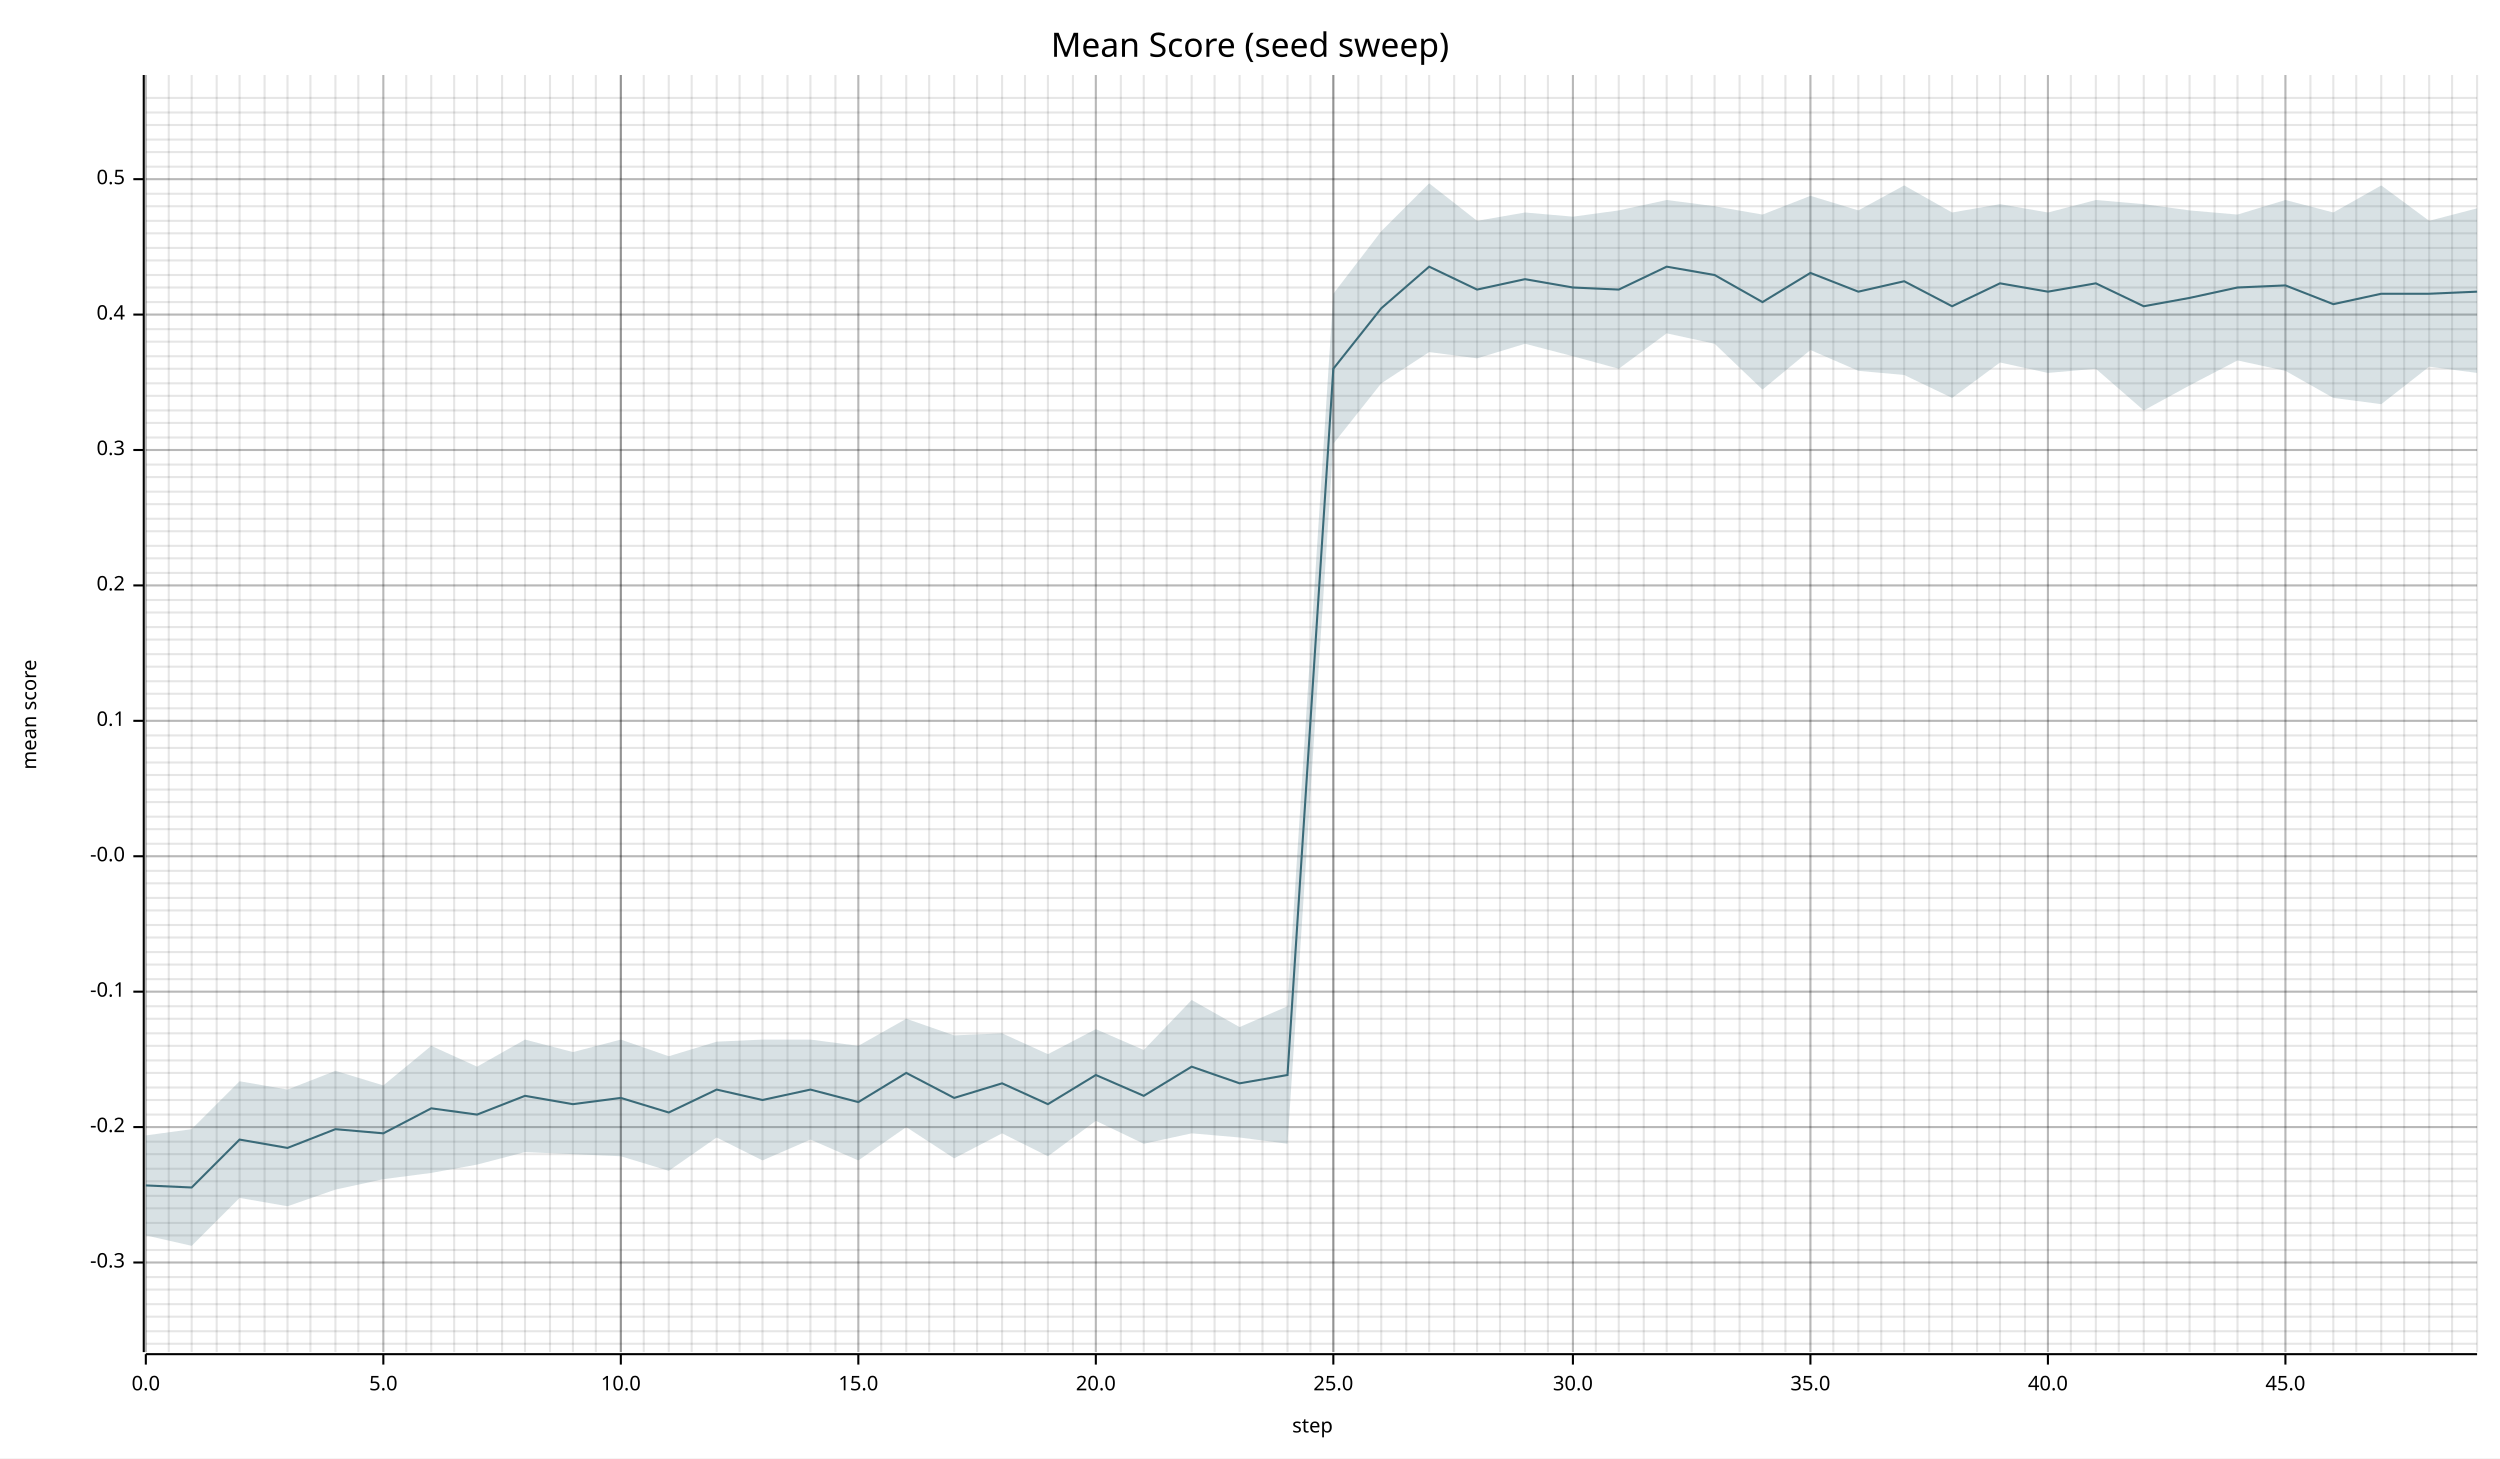
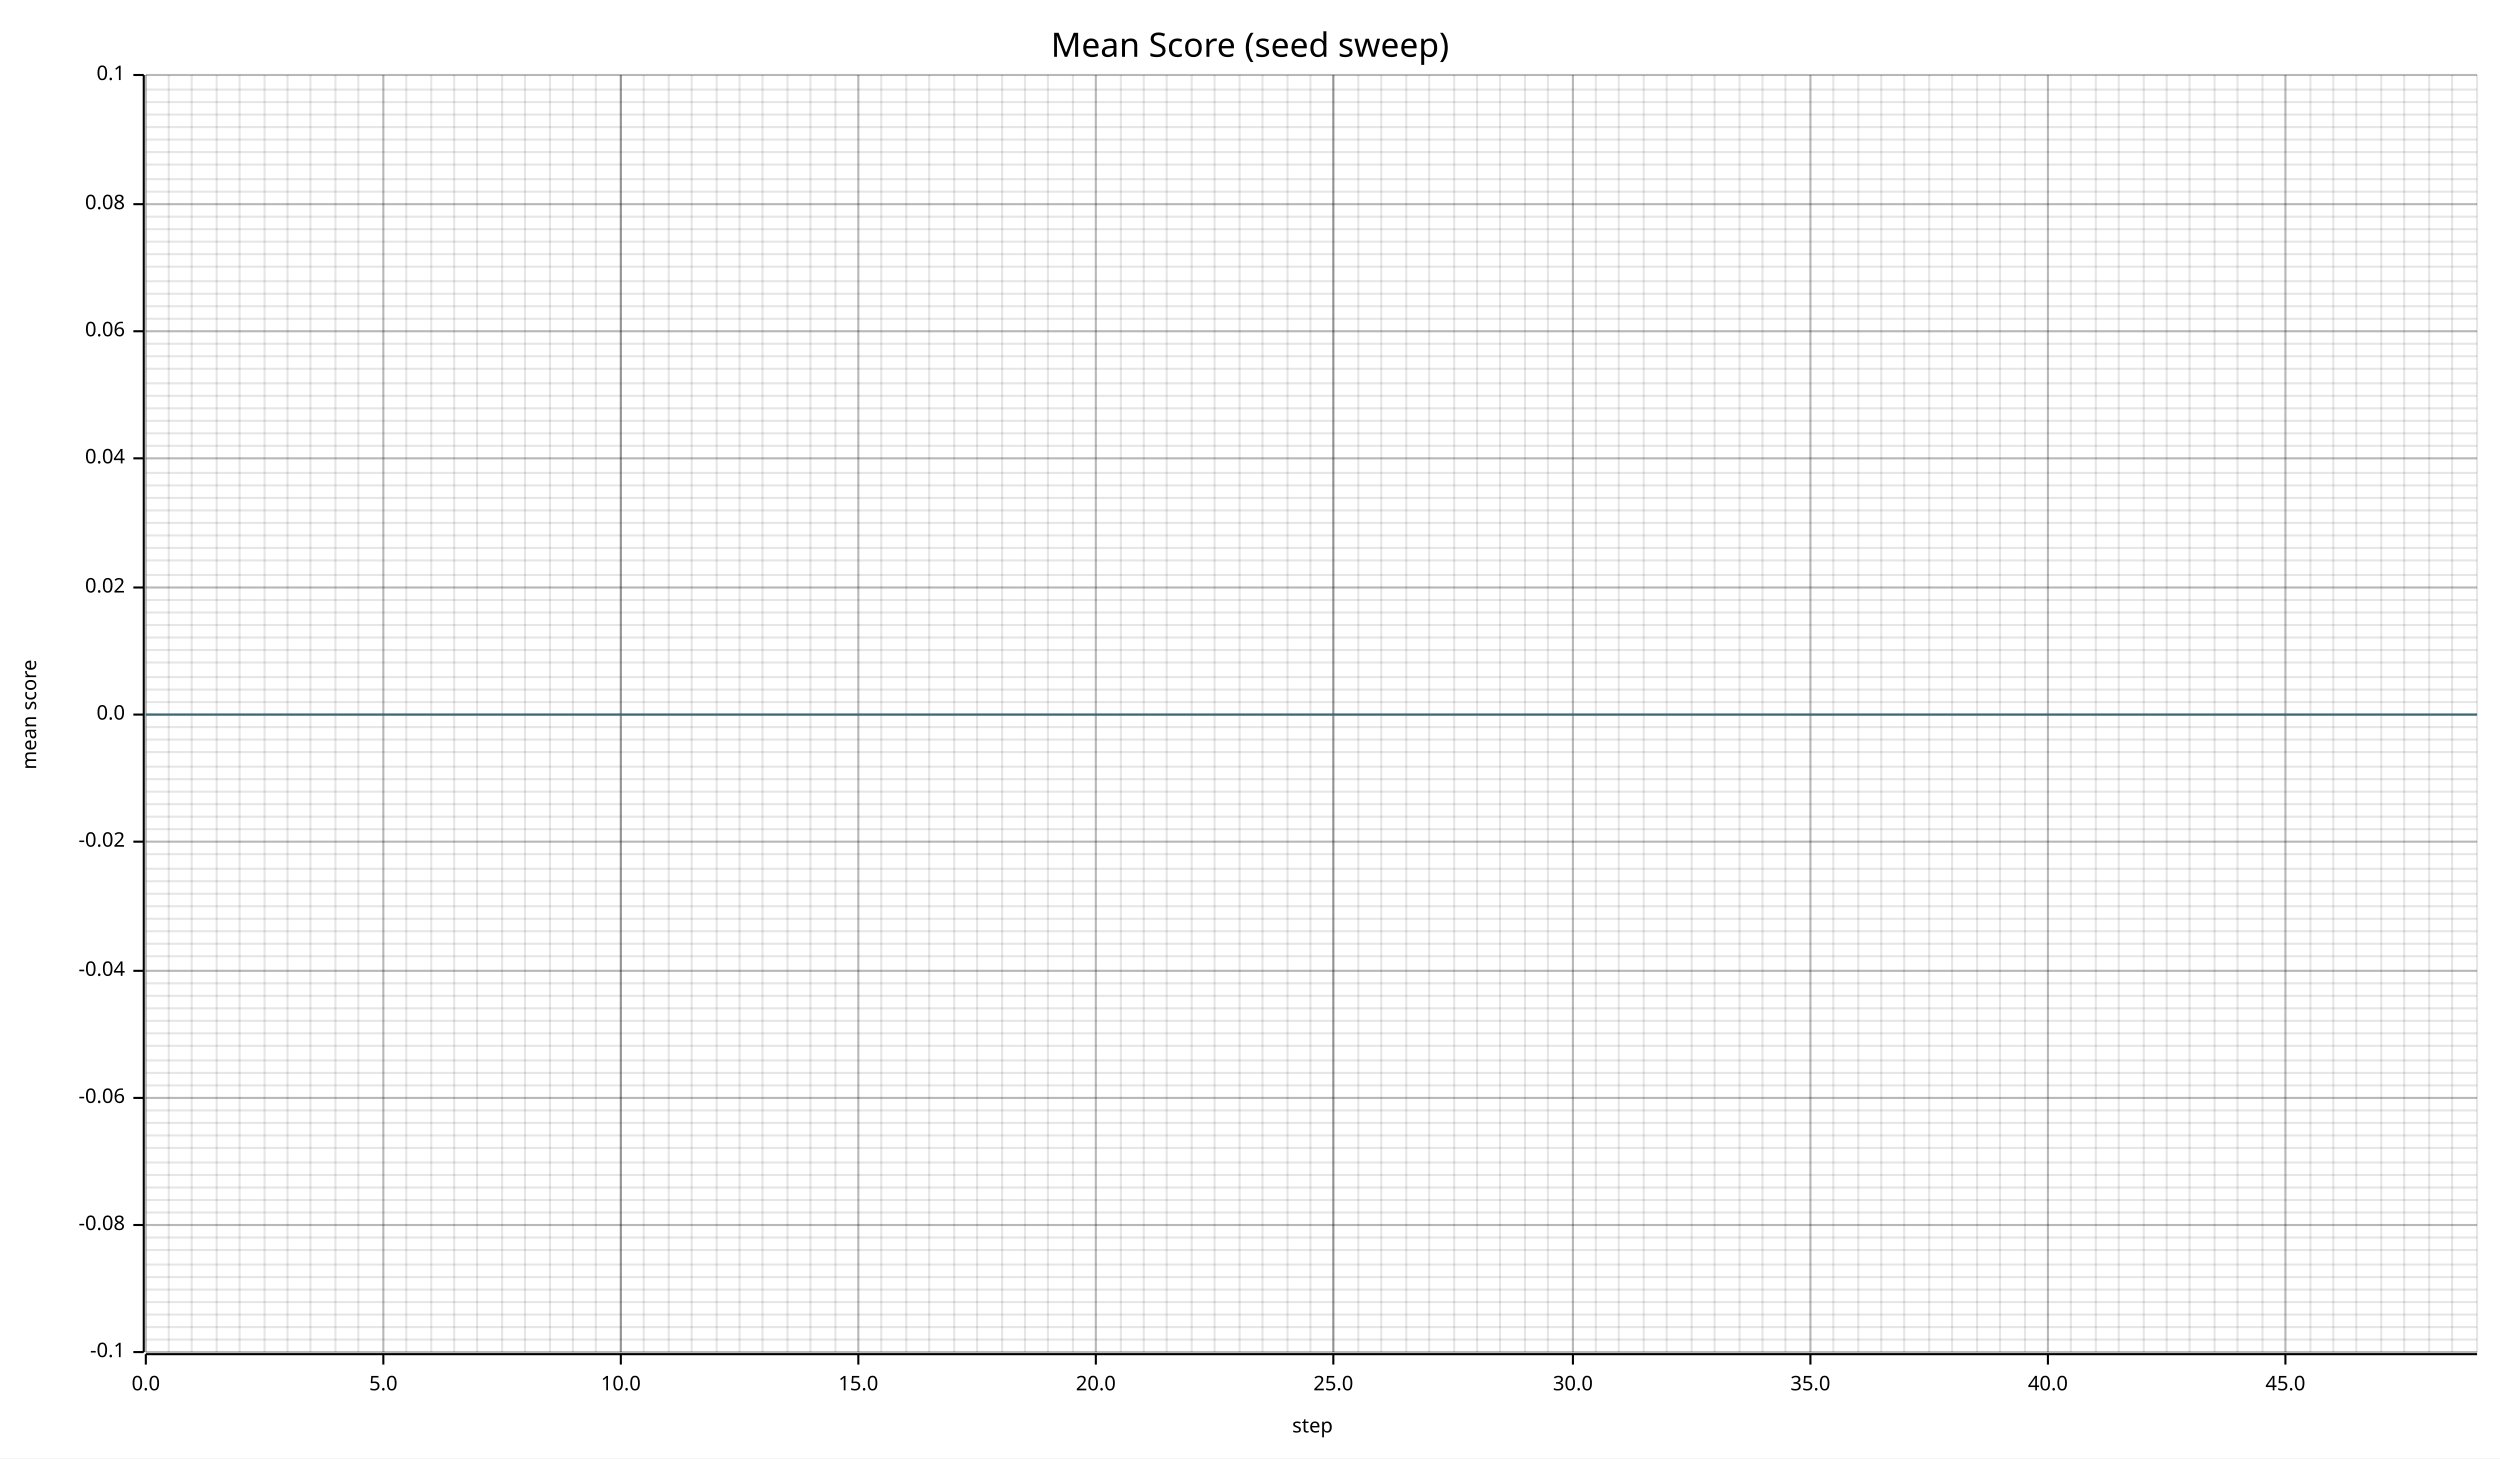
<svg xmlns="http://www.w3.org/2000/svg" width="1200" height="700" viewBox="0 0 1200 700">
  <rect x="0" y="0" width="1200" height="700" opacity="1" fill="#FFFFFF" stroke="none" />
  <text x="600" y="15" dy="0.76em" text-anchor="middle" font-family="sans-serif" font-size="16.129" opacity="1" fill="#000000">
Mean Score (seed sweep)
</text>
  <line opacity="0.1" stroke="#000000" stroke-width="1" x1="70" y1="649" x2="70" y2="36" />
  <line opacity="0.1" stroke="#000000" stroke-width="1" x1="81" y1="649" x2="81" y2="36" />
  <line opacity="0.1" stroke="#000000" stroke-width="1" x1="92" y1="649" x2="92" y2="36" />
  <line opacity="0.1" stroke="#000000" stroke-width="1" x1="104" y1="649" x2="104" y2="36" />
  <line opacity="0.1" stroke="#000000" stroke-width="1" x1="115" y1="649" x2="115" y2="36" />
  <line opacity="0.1" stroke="#000000" stroke-width="1" x1="127" y1="649" x2="127" y2="36" />
  <line opacity="0.1" stroke="#000000" stroke-width="1" x1="138" y1="649" x2="138" y2="36" />
  <line opacity="0.1" stroke="#000000" stroke-width="1" x1="149" y1="649" x2="149" y2="36" />
  <line opacity="0.1" stroke="#000000" stroke-width="1" x1="161" y1="649" x2="161" y2="36" />
  <line opacity="0.1" stroke="#000000" stroke-width="1" x1="172" y1="649" x2="172" y2="36" />
  <line opacity="0.1" stroke="#000000" stroke-width="1" x1="184" y1="649" x2="184" y2="36" />
  <line opacity="0.1" stroke="#000000" stroke-width="1" x1="195" y1="649" x2="195" y2="36" />
  <line opacity="0.1" stroke="#000000" stroke-width="1" x1="207" y1="649" x2="207" y2="36" />
  <line opacity="0.1" stroke="#000000" stroke-width="1" x1="218" y1="649" x2="218" y2="36" />
  <line opacity="0.1" stroke="#000000" stroke-width="1" x1="229" y1="649" x2="229" y2="36" />
  <line opacity="0.1" stroke="#000000" stroke-width="1" x1="241" y1="649" x2="241" y2="36" />
  <line opacity="0.1" stroke="#000000" stroke-width="1" x1="252" y1="649" x2="252" y2="36" />
  <line opacity="0.1" stroke="#000000" stroke-width="1" x1="264" y1="649" x2="264" y2="36" />
  <line opacity="0.1" stroke="#000000" stroke-width="1" x1="275" y1="649" x2="275" y2="36" />
  <line opacity="0.1" stroke="#000000" stroke-width="1" x1="286" y1="649" x2="286" y2="36" />
  <line opacity="0.1" stroke="#000000" stroke-width="1" x1="298" y1="649" x2="298" y2="36" />
  <line opacity="0.1" stroke="#000000" stroke-width="1" x1="309" y1="649" x2="309" y2="36" />
  <line opacity="0.1" stroke="#000000" stroke-width="1" x1="321" y1="649" x2="321" y2="36" />
  <line opacity="0.1" stroke="#000000" stroke-width="1" x1="332" y1="649" x2="332" y2="36" />
  <line opacity="0.1" stroke="#000000" stroke-width="1" x1="344" y1="649" x2="344" y2="36" />
  <line opacity="0.1" stroke="#000000" stroke-width="1" x1="355" y1="649" x2="355" y2="36" />
  <line opacity="0.1" stroke="#000000" stroke-width="1" x1="366" y1="649" x2="366" y2="36" />
  <line opacity="0.1" stroke="#000000" stroke-width="1" x1="378" y1="649" x2="378" y2="36" />
  <line opacity="0.1" stroke="#000000" stroke-width="1" x1="389" y1="649" x2="389" y2="36" />
  <line opacity="0.1" stroke="#000000" stroke-width="1" x1="401" y1="649" x2="401" y2="36" />
  <line opacity="0.1" stroke="#000000" stroke-width="1" x1="412" y1="649" x2="412" y2="36" />
  <line opacity="0.1" stroke="#000000" stroke-width="1" x1="423" y1="649" x2="423" y2="36" />
  <line opacity="0.1" stroke="#000000" stroke-width="1" x1="435" y1="649" x2="435" y2="36" />
  <line opacity="0.1" stroke="#000000" stroke-width="1" x1="446" y1="649" x2="446" y2="36" />
  <line opacity="0.1" stroke="#000000" stroke-width="1" x1="458" y1="649" x2="458" y2="36" />
  <line opacity="0.1" stroke="#000000" stroke-width="1" x1="469" y1="649" x2="469" y2="36" />
  <line opacity="0.1" stroke="#000000" stroke-width="1" x1="481" y1="649" x2="481" y2="36" />
  <line opacity="0.1" stroke="#000000" stroke-width="1" x1="492" y1="649" x2="492" y2="36" />
  <line opacity="0.1" stroke="#000000" stroke-width="1" x1="503" y1="649" x2="503" y2="36" />
  <line opacity="0.1" stroke="#000000" stroke-width="1" x1="515" y1="649" x2="515" y2="36" />
  <line opacity="0.1" stroke="#000000" stroke-width="1" x1="526" y1="649" x2="526" y2="36" />
  <line opacity="0.1" stroke="#000000" stroke-width="1" x1="538" y1="649" x2="538" y2="36" />
  <line opacity="0.1" stroke="#000000" stroke-width="1" x1="549" y1="649" x2="549" y2="36" />
  <line opacity="0.1" stroke="#000000" stroke-width="1" x1="560" y1="649" x2="560" y2="36" />
  <line opacity="0.1" stroke="#000000" stroke-width="1" x1="572" y1="649" x2="572" y2="36" />
  <line opacity="0.1" stroke="#000000" stroke-width="1" x1="583" y1="649" x2="583" y2="36" />
  <line opacity="0.1" stroke="#000000" stroke-width="1" x1="595" y1="649" x2="595" y2="36" />
  <line opacity="0.1" stroke="#000000" stroke-width="1" x1="606" y1="649" x2="606" y2="36" />
  <line opacity="0.1" stroke="#000000" stroke-width="1" x1="618" y1="649" x2="618" y2="36" />
  <line opacity="0.1" stroke="#000000" stroke-width="1" x1="629" y1="649" x2="629" y2="36" />
  <line opacity="0.1" stroke="#000000" stroke-width="1" x1="640" y1="649" x2="640" y2="36" />
  <line opacity="0.1" stroke="#000000" stroke-width="1" x1="652" y1="649" x2="652" y2="36" />
  <line opacity="0.1" stroke="#000000" stroke-width="1" x1="663" y1="649" x2="663" y2="36" />
  <line opacity="0.1" stroke="#000000" stroke-width="1" x1="675" y1="649" x2="675" y2="36" />
  <line opacity="0.1" stroke="#000000" stroke-width="1" x1="686" y1="649" x2="686" y2="36" />
  <line opacity="0.1" stroke="#000000" stroke-width="1" x1="698" y1="649" x2="698" y2="36" />
  <line opacity="0.1" stroke="#000000" stroke-width="1" x1="709" y1="649" x2="709" y2="36" />
  <line opacity="0.1" stroke="#000000" stroke-width="1" x1="720" y1="649" x2="720" y2="36" />
  <line opacity="0.1" stroke="#000000" stroke-width="1" x1="732" y1="649" x2="732" y2="36" />
  <line opacity="0.1" stroke="#000000" stroke-width="1" x1="743" y1="649" x2="743" y2="36" />
  <line opacity="0.1" stroke="#000000" stroke-width="1" x1="755" y1="649" x2="755" y2="36" />
  <line opacity="0.1" stroke="#000000" stroke-width="1" x1="766" y1="649" x2="766" y2="36" />
  <line opacity="0.1" stroke="#000000" stroke-width="1" x1="777" y1="649" x2="777" y2="36" />
  <line opacity="0.1" stroke="#000000" stroke-width="1" x1="789" y1="649" x2="789" y2="36" />
  <line opacity="0.1" stroke="#000000" stroke-width="1" x1="800" y1="649" x2="800" y2="36" />
  <line opacity="0.1" stroke="#000000" stroke-width="1" x1="812" y1="649" x2="812" y2="36" />
  <line opacity="0.1" stroke="#000000" stroke-width="1" x1="823" y1="649" x2="823" y2="36" />
  <line opacity="0.1" stroke="#000000" stroke-width="1" x1="835" y1="649" x2="835" y2="36" />
  <line opacity="0.1" stroke="#000000" stroke-width="1" x1="846" y1="649" x2="846" y2="36" />
  <line opacity="0.1" stroke="#000000" stroke-width="1" x1="857" y1="649" x2="857" y2="36" />
  <line opacity="0.1" stroke="#000000" stroke-width="1" x1="869" y1="649" x2="869" y2="36" />
  <line opacity="0.1" stroke="#000000" stroke-width="1" x1="880" y1="649" x2="880" y2="36" />
  <line opacity="0.1" stroke="#000000" stroke-width="1" x1="892" y1="649" x2="892" y2="36" />
  <line opacity="0.1" stroke="#000000" stroke-width="1" x1="903" y1="649" x2="903" y2="36" />
  <line opacity="0.1" stroke="#000000" stroke-width="1" x1="914" y1="649" x2="914" y2="36" />
  <line opacity="0.1" stroke="#000000" stroke-width="1" x1="926" y1="649" x2="926" y2="36" />
  <line opacity="0.1" stroke="#000000" stroke-width="1" x1="937" y1="649" x2="937" y2="36" />
  <line opacity="0.1" stroke="#000000" stroke-width="1" x1="949" y1="649" x2="949" y2="36" />
  <line opacity="0.1" stroke="#000000" stroke-width="1" x1="960" y1="649" x2="960" y2="36" />
  <line opacity="0.1" stroke="#000000" stroke-width="1" x1="972" y1="649" x2="972" y2="36" />
  <line opacity="0.1" stroke="#000000" stroke-width="1" x1="983" y1="649" x2="983" y2="36" />
  <line opacity="0.1" stroke="#000000" stroke-width="1" x1="994" y1="649" x2="994" y2="36" />
  <line opacity="0.1" stroke="#000000" stroke-width="1" x1="1006" y1="649" x2="1006" y2="36" />
  <line opacity="0.1" stroke="#000000" stroke-width="1" x1="1017" y1="649" x2="1017" y2="36" />
  <line opacity="0.1" stroke="#000000" stroke-width="1" x1="1029" y1="649" x2="1029" y2="36" />
  <line opacity="0.1" stroke="#000000" stroke-width="1" x1="1040" y1="649" x2="1040" y2="36" />
  <line opacity="0.1" stroke="#000000" stroke-width="1" x1="1051" y1="649" x2="1051" y2="36" />
  <line opacity="0.1" stroke="#000000" stroke-width="1" x1="1063" y1="649" x2="1063" y2="36" />
  <line opacity="0.1" stroke="#000000" stroke-width="1" x1="1074" y1="649" x2="1074" y2="36" />
  <line opacity="0.1" stroke="#000000" stroke-width="1" x1="1086" y1="649" x2="1086" y2="36" />
  <line opacity="0.1" stroke="#000000" stroke-width="1" x1="1097" y1="649" x2="1097" y2="36" />
  <line opacity="0.1" stroke="#000000" stroke-width="1" x1="1109" y1="649" x2="1109" y2="36" />
  <line opacity="0.1" stroke="#000000" stroke-width="1" x1="1120" y1="649" x2="1120" y2="36" />
  <line opacity="0.1" stroke="#000000" stroke-width="1" x1="1131" y1="649" x2="1131" y2="36" />
  <line opacity="0.1" stroke="#000000" stroke-width="1" x1="1143" y1="649" x2="1143" y2="36" />
  <line opacity="0.1" stroke="#000000" stroke-width="1" x1="1154" y1="649" x2="1154" y2="36" />
  <line opacity="0.1" stroke="#000000" stroke-width="1" x1="1166" y1="649" x2="1166" y2="36" />
  <line opacity="0.1" stroke="#000000" stroke-width="1" x1="1177" y1="649" x2="1177" y2="36" />
  <line opacity="0.1" stroke="#000000" stroke-width="1" x1="1189" y1="649" x2="1189" y2="36" />
-   <line opacity="0.1" stroke="#000000" stroke-width="1" x1="70" y1="645" x2="1189" y2="645" />
-   <line opacity="0.1" stroke="#000000" stroke-width="1" x1="70" y1="639" x2="1189" y2="639" />
-   <line opacity="0.1" stroke="#000000" stroke-width="1" x1="70" y1="632" x2="1189" y2="632" />
-   <line opacity="0.1" stroke="#000000" stroke-width="1" x1="70" y1="626" x2="1189" y2="626" />
+   <line opacity="0.1" stroke="#000000" stroke-width="1" x1="70" y1="649" x2="1189" y2="649" />
+   <line opacity="0.1" stroke="#000000" stroke-width="1" x1="70" y1="643" x2="1189" y2="643" />
+   <line opacity="0.1" stroke="#000000" stroke-width="1" x1="70" y1="637" x2="1189" y2="637" />
+   <line opacity="0.1" stroke="#000000" stroke-width="1" x1="70" y1="631" x2="1189" y2="631" />
+   <line opacity="0.1" stroke="#000000" stroke-width="1" x1="70" y1="625" x2="1189" y2="625" />
  <line opacity="0.1" stroke="#000000" stroke-width="1" x1="70" y1="619" x2="1189" y2="619" />
  <line opacity="0.1" stroke="#000000" stroke-width="1" x1="70" y1="613" x2="1189" y2="613" />
-   <line opacity="0.1" stroke="#000000" stroke-width="1" x1="70" y1="606" x2="1189" y2="606" />
+   <line opacity="0.1" stroke="#000000" stroke-width="1" x1="70" y1="607" x2="1189" y2="607" />
  <line opacity="0.1" stroke="#000000" stroke-width="1" x1="70" y1="600" x2="1189" y2="600" />
-   <line opacity="0.1" stroke="#000000" stroke-width="1" x1="70" y1="593" x2="1189" y2="593" />
-   <line opacity="0.1" stroke="#000000" stroke-width="1" x1="70" y1="587" x2="1189" y2="587" />
-   <line opacity="0.1" stroke="#000000" stroke-width="1" x1="70" y1="580" x2="1189" y2="580" />
-   <line opacity="0.1" stroke="#000000" stroke-width="1" x1="70" y1="574" x2="1189" y2="574" />
-   <line opacity="0.1" stroke="#000000" stroke-width="1" x1="70" y1="567" x2="1189" y2="567" />
-   <line opacity="0.1" stroke="#000000" stroke-width="1" x1="70" y1="561" x2="1189" y2="561" />
-   <line opacity="0.1" stroke="#000000" stroke-width="1" x1="70" y1="554" x2="1189" y2="554" />
-   <line opacity="0.1" stroke="#000000" stroke-width="1" x1="70" y1="548" x2="1189" y2="548" />
-   <line opacity="0.1" stroke="#000000" stroke-width="1" x1="70" y1="541" x2="1189" y2="541" />
-   <line opacity="0.1" stroke="#000000" stroke-width="1" x1="70" y1="535" x2="1189" y2="535" />
-   <line opacity="0.1" stroke="#000000" stroke-width="1" x1="70" y1="528" x2="1189" y2="528" />
-   <line opacity="0.1" stroke="#000000" stroke-width="1" x1="70" y1="522" x2="1189" y2="522" />
+   <line opacity="0.1" stroke="#000000" stroke-width="1" x1="70" y1="594" x2="1189" y2="594" />
+   <line opacity="0.1" stroke="#000000" stroke-width="1" x1="70" y1="588" x2="1189" y2="588" />
+   <line opacity="0.1" stroke="#000000" stroke-width="1" x1="70" y1="582" x2="1189" y2="582" />
+   <line opacity="0.1" stroke="#000000" stroke-width="1" x1="70" y1="576" x2="1189" y2="576" />
+   <line opacity="0.1" stroke="#000000" stroke-width="1" x1="70" y1="570" x2="1189" y2="570" />
+   <line opacity="0.1" stroke="#000000" stroke-width="1" x1="70" y1="564" x2="1189" y2="564" />
+   <line opacity="0.1" stroke="#000000" stroke-width="1" x1="70" y1="558" x2="1189" y2="558" />
+   <line opacity="0.1" stroke="#000000" stroke-width="1" x1="70" y1="551" x2="1189" y2="551" />
+   <line opacity="0.1" stroke="#000000" stroke-width="1" x1="70" y1="545" x2="1189" y2="545" />
+   <line opacity="0.1" stroke="#000000" stroke-width="1" x1="70" y1="539" x2="1189" y2="539" />
+   <line opacity="0.1" stroke="#000000" stroke-width="1" x1="70" y1="533" x2="1189" y2="533" />
+   <line opacity="0.1" stroke="#000000" stroke-width="1" x1="70" y1="527" x2="1189" y2="527" />
+   <line opacity="0.1" stroke="#000000" stroke-width="1" x1="70" y1="521" x2="1189" y2="521" />
  <line opacity="0.1" stroke="#000000" stroke-width="1" x1="70" y1="515" x2="1189" y2="515" />
  <line opacity="0.1" stroke="#000000" stroke-width="1" x1="70" y1="509" x2="1189" y2="509" />
  <line opacity="0.1" stroke="#000000" stroke-width="1" x1="70" y1="502" x2="1189" y2="502" />
  <line opacity="0.1" stroke="#000000" stroke-width="1" x1="70" y1="496" x2="1189" y2="496" />
-   <line opacity="0.1" stroke="#000000" stroke-width="1" x1="70" y1="489" x2="1189" y2="489" />
-   <line opacity="0.1" stroke="#000000" stroke-width="1" x1="70" y1="483" x2="1189" y2="483" />
-   <line opacity="0.1" stroke="#000000" stroke-width="1" x1="70" y1="476" x2="1189" y2="476" />
-   <line opacity="0.1" stroke="#000000" stroke-width="1" x1="70" y1="470" x2="1189" y2="470" />
-   <line opacity="0.1" stroke="#000000" stroke-width="1" x1="70" y1="463" x2="1189" y2="463" />
-   <line opacity="0.1" stroke="#000000" stroke-width="1" x1="70" y1="457" x2="1189" y2="457" />
-   <line opacity="0.1" stroke="#000000" stroke-width="1" x1="70" y1="450" x2="1189" y2="450" />
-   <line opacity="0.1" stroke="#000000" stroke-width="1" x1="70" y1="444" x2="1189" y2="444" />
-   <line opacity="0.1" stroke="#000000" stroke-width="1" x1="70" y1="437" x2="1189" y2="437" />
-   <line opacity="0.1" stroke="#000000" stroke-width="1" x1="70" y1="431" x2="1189" y2="431" />
-   <line opacity="0.1" stroke="#000000" stroke-width="1" x1="70" y1="424" x2="1189" y2="424" />
-   <line opacity="0.1" stroke="#000000" stroke-width="1" x1="70" y1="418" x2="1189" y2="418" />
-   <line opacity="0.1" stroke="#000000" stroke-width="1" x1="70" y1="411" x2="1189" y2="411" />
-   <line opacity="0.1" stroke="#000000" stroke-width="1" x1="70" y1="405" x2="1189" y2="405" />
+   <line opacity="0.1" stroke="#000000" stroke-width="1" x1="70" y1="490" x2="1189" y2="490" />
+   <line opacity="0.1" stroke="#000000" stroke-width="1" x1="70" y1="484" x2="1189" y2="484" />
+   <line opacity="0.1" stroke="#000000" stroke-width="1" x1="70" y1="478" x2="1189" y2="478" />
+   <line opacity="0.1" stroke="#000000" stroke-width="1" x1="70" y1="472" x2="1189" y2="472" />
+   <line opacity="0.1" stroke="#000000" stroke-width="1" x1="70" y1="466" x2="1189" y2="466" />
+   <line opacity="0.1" stroke="#000000" stroke-width="1" x1="70" y1="459" x2="1189" y2="459" />
+   <line opacity="0.1" stroke="#000000" stroke-width="1" x1="70" y1="453" x2="1189" y2="453" />
+   <line opacity="0.1" stroke="#000000" stroke-width="1" x1="70" y1="447" x2="1189" y2="447" />
+   <line opacity="0.1" stroke="#000000" stroke-width="1" x1="70" y1="441" x2="1189" y2="441" />
+   <line opacity="0.1" stroke="#000000" stroke-width="1" x1="70" y1="435" x2="1189" y2="435" />
+   <line opacity="0.1" stroke="#000000" stroke-width="1" x1="70" y1="429" x2="1189" y2="429" />
+   <line opacity="0.1" stroke="#000000" stroke-width="1" x1="70" y1="423" x2="1189" y2="423" />
+   <line opacity="0.1" stroke="#000000" stroke-width="1" x1="70" y1="417" x2="1189" y2="417" />
+   <line opacity="0.1" stroke="#000000" stroke-width="1" x1="70" y1="410" x2="1189" y2="410" />
+   <line opacity="0.1" stroke="#000000" stroke-width="1" x1="70" y1="404" x2="1189" y2="404" />
  <line opacity="0.1" stroke="#000000" stroke-width="1" x1="70" y1="398" x2="1189" y2="398" />
  <line opacity="0.1" stroke="#000000" stroke-width="1" x1="70" y1="392" x2="1189" y2="392" />
-   <line opacity="0.1" stroke="#000000" stroke-width="1" x1="70" y1="385" x2="1189" y2="385" />
-   <line opacity="0.1" stroke="#000000" stroke-width="1" x1="70" y1="379" x2="1189" y2="379" />
-   <line opacity="0.1" stroke="#000000" stroke-width="1" x1="70" y1="372" x2="1189" y2="372" />
-   <line opacity="0.1" stroke="#000000" stroke-width="1" x1="70" y1="366" x2="1189" y2="366" />
-   <line opacity="0.1" stroke="#000000" stroke-width="1" x1="70" y1="359" x2="1189" y2="359" />
-   <line opacity="0.1" stroke="#000000" stroke-width="1" x1="70" y1="353" x2="1189" y2="353" />
-   <line opacity="0.1" stroke="#000000" stroke-width="1" x1="70" y1="346" x2="1189" y2="346" />
-   <line opacity="0.1" stroke="#000000" stroke-width="1" x1="70" y1="340" x2="1189" y2="340" />
-   <line opacity="0.1" stroke="#000000" stroke-width="1" x1="70" y1="333" x2="1189" y2="333" />
-   <line opacity="0.1" stroke="#000000" stroke-width="1" x1="70" y1="327" x2="1189" y2="327" />
-   <line opacity="0.1" stroke="#000000" stroke-width="1" x1="70" y1="320" x2="1189" y2="320" />
-   <line opacity="0.1" stroke="#000000" stroke-width="1" x1="70" y1="314" x2="1189" y2="314" />
-   <line opacity="0.1" stroke="#000000" stroke-width="1" x1="70" y1="307" x2="1189" y2="307" />
-   <line opacity="0.1" stroke="#000000" stroke-width="1" x1="70" y1="301" x2="1189" y2="301" />
+   <line opacity="0.1" stroke="#000000" stroke-width="1" x1="70" y1="386" x2="1189" y2="386" />
+   <line opacity="0.1" stroke="#000000" stroke-width="1" x1="70" y1="380" x2="1189" y2="380" />
+   <line opacity="0.1" stroke="#000000" stroke-width="1" x1="70" y1="374" x2="1189" y2="374" />
+   <line opacity="0.1" stroke="#000000" stroke-width="1" x1="70" y1="368" x2="1189" y2="368" />
+   <line opacity="0.1" stroke="#000000" stroke-width="1" x1="70" y1="361" x2="1189" y2="361" />
+   <line opacity="0.1" stroke="#000000" stroke-width="1" x1="70" y1="355" x2="1189" y2="355" />
+   <line opacity="0.1" stroke="#000000" stroke-width="1" x1="70" y1="349" x2="1189" y2="349" />
+   <line opacity="0.1" stroke="#000000" stroke-width="1" x1="70" y1="343" x2="1189" y2="343" />
+   <line opacity="0.1" stroke="#000000" stroke-width="1" x1="70" y1="337" x2="1189" y2="337" />
+   <line opacity="0.1" stroke="#000000" stroke-width="1" x1="70" y1="331" x2="1189" y2="331" />
+   <line opacity="0.1" stroke="#000000" stroke-width="1" x1="70" y1="325" x2="1189" y2="325" />
+   <line opacity="0.1" stroke="#000000" stroke-width="1" x1="70" y1="318" x2="1189" y2="318" />
+   <line opacity="0.1" stroke="#000000" stroke-width="1" x1="70" y1="312" x2="1189" y2="312" />
+   <line opacity="0.1" stroke="#000000" stroke-width="1" x1="70" y1="306" x2="1189" y2="306" />
+   <line opacity="0.1" stroke="#000000" stroke-width="1" x1="70" y1="300" x2="1189" y2="300" />
  <line opacity="0.1" stroke="#000000" stroke-width="1" x1="70" y1="294" x2="1189" y2="294" />
  <line opacity="0.1" stroke="#000000" stroke-width="1" x1="70" y1="288" x2="1189" y2="288" />
-   <line opacity="0.1" stroke="#000000" stroke-width="1" x1="70" y1="281" x2="1189" y2="281" />
-   <line opacity="0.1" stroke="#000000" stroke-width="1" x1="70" y1="275" x2="1189" y2="275" />
-   <line opacity="0.1" stroke="#000000" stroke-width="1" x1="70" y1="268" x2="1189" y2="268" />
-   <line opacity="0.1" stroke="#000000" stroke-width="1" x1="70" y1="262" x2="1189" y2="262" />
-   <line opacity="0.1" stroke="#000000" stroke-width="1" x1="70" y1="255" x2="1189" y2="255" />
-   <line opacity="0.1" stroke="#000000" stroke-width="1" x1="70" y1="249" x2="1189" y2="249" />
-   <line opacity="0.1" stroke="#000000" stroke-width="1" x1="70" y1="242" x2="1189" y2="242" />
-   <line opacity="0.1" stroke="#000000" stroke-width="1" x1="70" y1="236" x2="1189" y2="236" />
-   <line opacity="0.1" stroke="#000000" stroke-width="1" x1="70" y1="229" x2="1189" y2="229" />
-   <line opacity="0.1" stroke="#000000" stroke-width="1" x1="70" y1="223" x2="1189" y2="223" />
-   <line opacity="0.1" stroke="#000000" stroke-width="1" x1="70" y1="216" x2="1189" y2="216" />
-   <line opacity="0.1" stroke="#000000" stroke-width="1" x1="70" y1="210" x2="1189" y2="210" />
-   <line opacity="0.1" stroke="#000000" stroke-width="1" x1="70" y1="203" x2="1189" y2="203" />
-   <line opacity="0.1" stroke="#000000" stroke-width="1" x1="70" y1="197" x2="1189" y2="197" />
+   <line opacity="0.1" stroke="#000000" stroke-width="1" x1="70" y1="282" x2="1189" y2="282" />
+   <line opacity="0.1" stroke="#000000" stroke-width="1" x1="70" y1="276" x2="1189" y2="276" />
+   <line opacity="0.1" stroke="#000000" stroke-width="1" x1="70" y1="269" x2="1189" y2="269" />
+   <line opacity="0.1" stroke="#000000" stroke-width="1" x1="70" y1="263" x2="1189" y2="263" />
+   <line opacity="0.1" stroke="#000000" stroke-width="1" x1="70" y1="257" x2="1189" y2="257" />
+   <line opacity="0.1" stroke="#000000" stroke-width="1" x1="70" y1="251" x2="1189" y2="251" />
+   <line opacity="0.1" stroke="#000000" stroke-width="1" x1="70" y1="245" x2="1189" y2="245" />
+   <line opacity="0.1" stroke="#000000" stroke-width="1" x1="70" y1="239" x2="1189" y2="239" />
+   <line opacity="0.1" stroke="#000000" stroke-width="1" x1="70" y1="233" x2="1189" y2="233" />
+   <line opacity="0.1" stroke="#000000" stroke-width="1" x1="70" y1="227" x2="1189" y2="227" />
+   <line opacity="0.1" stroke="#000000" stroke-width="1" x1="70" y1="220" x2="1189" y2="220" />
+   <line opacity="0.1" stroke="#000000" stroke-width="1" x1="70" y1="214" x2="1189" y2="214" />
+   <line opacity="0.1" stroke="#000000" stroke-width="1" x1="70" y1="208" x2="1189" y2="208" />
+   <line opacity="0.1" stroke="#000000" stroke-width="1" x1="70" y1="202" x2="1189" y2="202" />
+   <line opacity="0.1" stroke="#000000" stroke-width="1" x1="70" y1="196" x2="1189" y2="196" />
  <line opacity="0.1" stroke="#000000" stroke-width="1" x1="70" y1="190" x2="1189" y2="190" />
  <line opacity="0.1" stroke="#000000" stroke-width="1" x1="70" y1="184" x2="1189" y2="184" />
  <line opacity="0.1" stroke="#000000" stroke-width="1" x1="70" y1="177" x2="1189" y2="177" />
  <line opacity="0.1" stroke="#000000" stroke-width="1" x1="70" y1="171" x2="1189" y2="171" />
-   <line opacity="0.1" stroke="#000000" stroke-width="1" x1="70" y1="164" x2="1189" y2="164" />
-   <line opacity="0.1" stroke="#000000" stroke-width="1" x1="70" y1="158" x2="1189" y2="158" />
-   <line opacity="0.1" stroke="#000000" stroke-width="1" x1="70" y1="151" x2="1189" y2="151" />
-   <line opacity="0.1" stroke="#000000" stroke-width="1" x1="70" y1="145" x2="1189" y2="145" />
-   <line opacity="0.1" stroke="#000000" stroke-width="1" x1="70" y1="138" x2="1189" y2="138" />
-   <line opacity="0.1" stroke="#000000" stroke-width="1" x1="70" y1="132" x2="1189" y2="132" />
-   <line opacity="0.1" stroke="#000000" stroke-width="1" x1="70" y1="125" x2="1189" y2="125" />
-   <line opacity="0.1" stroke="#000000" stroke-width="1" x1="70" y1="119" x2="1189" y2="119" />
-   <line opacity="0.1" stroke="#000000" stroke-width="1" x1="70" y1="112" x2="1189" y2="112" />
-   <line opacity="0.1" stroke="#000000" stroke-width="1" x1="70" y1="106" x2="1189" y2="106" />
-   <line opacity="0.1" stroke="#000000" stroke-width="1" x1="70" y1="99" x2="1189" y2="99" />
-   <line opacity="0.1" stroke="#000000" stroke-width="1" x1="70" y1="93" x2="1189" y2="93" />
+   <line opacity="0.1" stroke="#000000" stroke-width="1" x1="70" y1="165" x2="1189" y2="165" />
+   <line opacity="0.1" stroke="#000000" stroke-width="1" x1="70" y1="159" x2="1189" y2="159" />
+   <line opacity="0.1" stroke="#000000" stroke-width="1" x1="70" y1="153" x2="1189" y2="153" />
+   <line opacity="0.1" stroke="#000000" stroke-width="1" x1="70" y1="147" x2="1189" y2="147" />
+   <line opacity="0.1" stroke="#000000" stroke-width="1" x1="70" y1="141" x2="1189" y2="141" />
+   <line opacity="0.1" stroke="#000000" stroke-width="1" x1="70" y1="135" x2="1189" y2="135" />
+   <line opacity="0.1" stroke="#000000" stroke-width="1" x1="70" y1="128" x2="1189" y2="128" />
+   <line opacity="0.1" stroke="#000000" stroke-width="1" x1="70" y1="122" x2="1189" y2="122" />
+   <line opacity="0.1" stroke="#000000" stroke-width="1" x1="70" y1="116" x2="1189" y2="116" />
+   <line opacity="0.1" stroke="#000000" stroke-width="1" x1="70" y1="110" x2="1189" y2="110" />
+   <line opacity="0.1" stroke="#000000" stroke-width="1" x1="70" y1="104" x2="1189" y2="104" />
+   <line opacity="0.1" stroke="#000000" stroke-width="1" x1="70" y1="98" x2="1189" y2="98" />
+   <line opacity="0.1" stroke="#000000" stroke-width="1" x1="70" y1="92" x2="1189" y2="92" />
  <line opacity="0.1" stroke="#000000" stroke-width="1" x1="70" y1="86" x2="1189" y2="86" />
-   <line opacity="0.1" stroke="#000000" stroke-width="1" x1="70" y1="80" x2="1189" y2="80" />
+   <line opacity="0.1" stroke="#000000" stroke-width="1" x1="70" y1="79" x2="1189" y2="79" />
  <line opacity="0.1" stroke="#000000" stroke-width="1" x1="70" y1="73" x2="1189" y2="73" />
  <line opacity="0.1" stroke="#000000" stroke-width="1" x1="70" y1="67" x2="1189" y2="67" />
-   <line opacity="0.1" stroke="#000000" stroke-width="1" x1="70" y1="60" x2="1189" y2="60" />
-   <line opacity="0.1" stroke="#000000" stroke-width="1" x1="70" y1="54" x2="1189" y2="54" />
-   <line opacity="0.1" stroke="#000000" stroke-width="1" x1="70" y1="47" x2="1189" y2="47" />
+   <line opacity="0.1" stroke="#000000" stroke-width="1" x1="70" y1="61" x2="1189" y2="61" />
+   <line opacity="0.1" stroke="#000000" stroke-width="1" x1="70" y1="55" x2="1189" y2="55" />
+   <line opacity="0.1" stroke="#000000" stroke-width="1" x1="70" y1="49" x2="1189" y2="49" />
+   <line opacity="0.1" stroke="#000000" stroke-width="1" x1="70" y1="43" x2="1189" y2="43" />
+   <line opacity="0.1" stroke="#000000" stroke-width="1" x1="70" y1="36" x2="1189" y2="36" />
  <text x="10" y="343" dy="0.76em" text-anchor="middle" font-family="sans-serif" font-size="9.677" opacity="1" fill="#000000" transform="rotate(270, 10, 343)">
mean score
</text>
  <text x="630" y="690" dy="-0.5ex" text-anchor="middle" font-family="sans-serif" font-size="9.677" opacity="1" fill="#000000">
step
</text>
  <line opacity="0.2" stroke="#000000" stroke-width="1" x1="70" y1="649" x2="70" y2="36" />
  <line opacity="0.2" stroke="#000000" stroke-width="1" x1="184" y1="649" x2="184" y2="36" />
  <line opacity="0.2" stroke="#000000" stroke-width="1" x1="298" y1="649" x2="298" y2="36" />
  <line opacity="0.2" stroke="#000000" stroke-width="1" x1="412" y1="649" x2="412" y2="36" />
  <line opacity="0.2" stroke="#000000" stroke-width="1" x1="526" y1="649" x2="526" y2="36" />
  <line opacity="0.2" stroke="#000000" stroke-width="1" x1="640" y1="649" x2="640" y2="36" />
  <line opacity="0.2" stroke="#000000" stroke-width="1" x1="755" y1="649" x2="755" y2="36" />
  <line opacity="0.2" stroke="#000000" stroke-width="1" x1="869" y1="649" x2="869" y2="36" />
  <line opacity="0.2" stroke="#000000" stroke-width="1" x1="983" y1="649" x2="983" y2="36" />
  <line opacity="0.2" stroke="#000000" stroke-width="1" x1="1097" y1="649" x2="1097" y2="36" />
-   <line opacity="0.2" stroke="#000000" stroke-width="1" x1="70" y1="606" x2="1189" y2="606" />
-   <line opacity="0.2" stroke="#000000" stroke-width="1" x1="70" y1="541" x2="1189" y2="541" />
-   <line opacity="0.2" stroke="#000000" stroke-width="1" x1="70" y1="476" x2="1189" y2="476" />
-   <line opacity="0.2" stroke="#000000" stroke-width="1" x1="70" y1="411" x2="1189" y2="411" />
-   <line opacity="0.2" stroke="#000000" stroke-width="1" x1="70" y1="346" x2="1189" y2="346" />
-   <line opacity="0.2" stroke="#000000" stroke-width="1" x1="70" y1="281" x2="1189" y2="281" />
-   <line opacity="0.2" stroke="#000000" stroke-width="1" x1="70" y1="216" x2="1189" y2="216" />
-   <line opacity="0.2" stroke="#000000" stroke-width="1" x1="70" y1="151" x2="1189" y2="151" />
-   <line opacity="0.2" stroke="#000000" stroke-width="1" x1="70" y1="86" x2="1189" y2="86" />
+   <line opacity="0.2" stroke="#000000" stroke-width="1" x1="70" y1="649" x2="1189" y2="649" />
+   <line opacity="0.2" stroke="#000000" stroke-width="1" x1="70" y1="588" x2="1189" y2="588" />
+   <line opacity="0.2" stroke="#000000" stroke-width="1" x1="70" y1="527" x2="1189" y2="527" />
+   <line opacity="0.2" stroke="#000000" stroke-width="1" x1="70" y1="466" x2="1189" y2="466" />
+   <line opacity="0.2" stroke="#000000" stroke-width="1" x1="70" y1="404" x2="1189" y2="404" />
+   <line opacity="0.2" stroke="#000000" stroke-width="1" x1="70" y1="343" x2="1189" y2="343" />
+   <line opacity="0.2" stroke="#000000" stroke-width="1" x1="70" y1="282" x2="1189" y2="282" />
+   <line opacity="0.2" stroke="#000000" stroke-width="1" x1="70" y1="220" x2="1189" y2="220" />
+   <line opacity="0.2" stroke="#000000" stroke-width="1" x1="70" y1="159" x2="1189" y2="159" />
+   <line opacity="0.2" stroke="#000000" stroke-width="1" x1="70" y1="98" x2="1189" y2="98" />
+   <line opacity="0.2" stroke="#000000" stroke-width="1" x1="70" y1="36" x2="1189" y2="36" />
  <polyline fill="none" opacity="1" stroke="#000000" stroke-width="1" points="69,36 69,649 " />
-   <text x="60" y="606" dy="0.5ex" text-anchor="end" font-family="sans-serif" font-size="9.677" opacity="1" fill="#000000">
- -0.3
- </text>
-   <polyline fill="none" opacity="1" stroke="#000000" stroke-width="1" points="64,606 69,606 " />
-   <text x="60" y="541" dy="0.5ex" text-anchor="end" font-family="sans-serif" font-size="9.677" opacity="1" fill="#000000">
- -0.2
- </text>
-   <polyline fill="none" opacity="1" stroke="#000000" stroke-width="1" points="64,541 69,541 " />
-   <text x="60" y="476" dy="0.5ex" text-anchor="end" font-family="sans-serif" font-size="9.677" opacity="1" fill="#000000">
+   <text x="60" y="649" dy="0.5ex" text-anchor="end" font-family="sans-serif" font-size="9.677" opacity="1" fill="#000000">
-0.1
</text>
-   <polyline fill="none" opacity="1" stroke="#000000" stroke-width="1" points="64,476 69,476 " />
-   <text x="60" y="411" dy="0.5ex" text-anchor="end" font-family="sans-serif" font-size="9.677" opacity="1" fill="#000000">
- -0.0
- </text>
-   <polyline fill="none" opacity="1" stroke="#000000" stroke-width="1" points="64,411 69,411 " />
-   <text x="60" y="346" dy="0.5ex" text-anchor="end" font-family="sans-serif" font-size="9.677" opacity="1" fill="#000000">
+   <polyline fill="none" opacity="1" stroke="#000000" stroke-width="1" points="64,649 69,649 " />
+   <text x="60" y="588" dy="0.5ex" text-anchor="end" font-family="sans-serif" font-size="9.677" opacity="1" fill="#000000">
+ -0.08
+ </text>
+   <polyline fill="none" opacity="1" stroke="#000000" stroke-width="1" points="64,588 69,588 " />
+   <text x="60" y="527" dy="0.5ex" text-anchor="end" font-family="sans-serif" font-size="9.677" opacity="1" fill="#000000">
+ -0.06
+ </text>
+   <polyline fill="none" opacity="1" stroke="#000000" stroke-width="1" points="64,527 69,527 " />
+   <text x="60" y="466" dy="0.5ex" text-anchor="end" font-family="sans-serif" font-size="9.677" opacity="1" fill="#000000">
+ -0.04
+ </text>
+   <polyline fill="none" opacity="1" stroke="#000000" stroke-width="1" points="64,466 69,466 " />
+   <text x="60" y="404" dy="0.5ex" text-anchor="end" font-family="sans-serif" font-size="9.677" opacity="1" fill="#000000">
+ -0.02
+ </text>
+   <polyline fill="none" opacity="1" stroke="#000000" stroke-width="1" points="64,404 69,404 " />
+   <text x="60" y="343" dy="0.5ex" text-anchor="end" font-family="sans-serif" font-size="9.677" opacity="1" fill="#000000">
+ 0.0
+ </text>
+   <polyline fill="none" opacity="1" stroke="#000000" stroke-width="1" points="64,343 69,343 " />
+   <text x="60" y="282" dy="0.5ex" text-anchor="end" font-family="sans-serif" font-size="9.677" opacity="1" fill="#000000">
+ 0.02
+ </text>
+   <polyline fill="none" opacity="1" stroke="#000000" stroke-width="1" points="64,282 69,282 " />
+   <text x="60" y="220" dy="0.5ex" text-anchor="end" font-family="sans-serif" font-size="9.677" opacity="1" fill="#000000">
+ 0.04
+ </text>
+   <polyline fill="none" opacity="1" stroke="#000000" stroke-width="1" points="64,220 69,220 " />
+   <text x="60" y="159" dy="0.5ex" text-anchor="end" font-family="sans-serif" font-size="9.677" opacity="1" fill="#000000">
+ 0.06
+ </text>
+   <polyline fill="none" opacity="1" stroke="#000000" stroke-width="1" points="64,159 69,159 " />
+   <text x="60" y="98" dy="0.5ex" text-anchor="end" font-family="sans-serif" font-size="9.677" opacity="1" fill="#000000">
+ 0.08
+ </text>
+   <polyline fill="none" opacity="1" stroke="#000000" stroke-width="1" points="64,98 69,98 " />
+   <text x="60" y="36" dy="0.5ex" text-anchor="end" font-family="sans-serif" font-size="9.677" opacity="1" fill="#000000">
0.1
</text>
-   <polyline fill="none" opacity="1" stroke="#000000" stroke-width="1" points="64,346 69,346 " />
-   <text x="60" y="281" dy="0.5ex" text-anchor="end" font-family="sans-serif" font-size="9.677" opacity="1" fill="#000000">
- 0.2
- </text>
-   <polyline fill="none" opacity="1" stroke="#000000" stroke-width="1" points="64,281 69,281 " />
-   <text x="60" y="216" dy="0.5ex" text-anchor="end" font-family="sans-serif" font-size="9.677" opacity="1" fill="#000000">
- 0.3
- </text>
-   <polyline fill="none" opacity="1" stroke="#000000" stroke-width="1" points="64,216 69,216 " />
-   <text x="60" y="151" dy="0.5ex" text-anchor="end" font-family="sans-serif" font-size="9.677" opacity="1" fill="#000000">
- 0.4
- </text>
-   <polyline fill="none" opacity="1" stroke="#000000" stroke-width="1" points="64,151 69,151 " />
-   <text x="60" y="86" dy="0.5ex" text-anchor="end" font-family="sans-serif" font-size="9.677" opacity="1" fill="#000000">
- 0.5
- </text>
-   <polyline fill="none" opacity="1" stroke="#000000" stroke-width="1" points="64,86 69,86 " />
+   <polyline fill="none" opacity="1" stroke="#000000" stroke-width="1" points="64,36 69,36 " />
  <polyline fill="none" opacity="1" stroke="#000000" stroke-width="1" points="70,650 1189,650 " />
  <text x="70" y="660" dy="0.76em" text-anchor="middle" font-family="sans-serif" font-size="9.677" opacity="1" fill="#000000">
0.0
</text>
  <polyline fill="none" opacity="1" stroke="#000000" stroke-width="1" points="70,650 70,655 " />
  <text x="184" y="660" dy="0.76em" text-anchor="middle" font-family="sans-serif" font-size="9.677" opacity="1" fill="#000000">
5.0
</text>
  <polyline fill="none" opacity="1" stroke="#000000" stroke-width="1" points="184,650 184,655 " />
  <text x="298" y="660" dy="0.76em" text-anchor="middle" font-family="sans-serif" font-size="9.677" opacity="1" fill="#000000">
10.0
</text>
  <polyline fill="none" opacity="1" stroke="#000000" stroke-width="1" points="298,650 298,655 " />
  <text x="412" y="660" dy="0.76em" text-anchor="middle" font-family="sans-serif" font-size="9.677" opacity="1" fill="#000000">
15.0
</text>
  <polyline fill="none" opacity="1" stroke="#000000" stroke-width="1" points="412,650 412,655 " />
  <text x="526" y="660" dy="0.76em" text-anchor="middle" font-family="sans-serif" font-size="9.677" opacity="1" fill="#000000">
20.0
</text>
  <polyline fill="none" opacity="1" stroke="#000000" stroke-width="1" points="526,650 526,655 " />
  <text x="640" y="660" dy="0.76em" text-anchor="middle" font-family="sans-serif" font-size="9.677" opacity="1" fill="#000000">
25.0
</text>
  <polyline fill="none" opacity="1" stroke="#000000" stroke-width="1" points="640,650 640,655 " />
  <text x="755" y="660" dy="0.76em" text-anchor="middle" font-family="sans-serif" font-size="9.677" opacity="1" fill="#000000">
30.0
</text>
  <polyline fill="none" opacity="1" stroke="#000000" stroke-width="1" points="755,650 755,655 " />
  <text x="869" y="660" dy="0.76em" text-anchor="middle" font-family="sans-serif" font-size="9.677" opacity="1" fill="#000000">
35.0
</text>
  <polyline fill="none" opacity="1" stroke="#000000" stroke-width="1" points="869,650 869,655 " />
  <text x="983" y="660" dy="0.76em" text-anchor="middle" font-family="sans-serif" font-size="9.677" opacity="1" fill="#000000">
40.0
</text>
  <polyline fill="none" opacity="1" stroke="#000000" stroke-width="1" points="983,650 983,655 " />
  <text x="1097" y="660" dy="0.76em" text-anchor="middle" font-family="sans-serif" font-size="9.677" opacity="1" fill="#000000">
45.0
</text>
  <polyline fill="none" opacity="1" stroke="#000000" stroke-width="1" points="1097,650 1097,655 " />
-   <polygon opacity="0.2" fill="#3A6A78" points="70,545 92,542 115,519 138,523 161,514 184,521 207,502 229,512 252,499 275,505 298,499 321,507 344,500 366,499 389,499 412,502 435,489 458,497 481,496 503,506 526,494 549,504 572,480 595,493 618,483 640,141 663,111 686,88 709,106 732,102 755,104 777,101 800,96 823,99 846,103 869,94 892,101 914,89 937,102 960,98 983,102 1006,96 1029,98 1051,101 1074,103 1097,96 1120,102 1143,89 1166,106 1189,100 1189,179 1166,176 1143,194 1120,191 1097,178 1074,173 1051,185 1029,197 1006,177 983,179 960,174 937,191 914,180 892,178 869,168 846,187 823,165 800,160 777,177 755,171 732,165 709,172 686,169 663,184 640,213 618,549 595,546 572,544 549,549 526,538 503,555 481,544 458,556 435,541 412,557 389,547 366,557 344,546 321,562 298,555 275,554 252,553 229,559 207,563 184,566 161,571 138,579 115,575 92,598 70,593 " />
+   <polygon opacity="0.2" fill="#3A6A78" points="70,343 92,343 115,343 138,343 161,343 184,343 207,343 229,343 252,343 275,343 298,343 321,343 344,343 366,343 389,343 412,343 435,343 458,343 481,343 503,343 526,343 549,343 572,343 595,343 618,343 640,343 663,343 686,343 709,343 732,343 755,343 777,343 800,343 823,343 846,343 869,343 892,343 914,343 937,343 960,343 983,343 1006,343 1029,343 1051,343 1074,343 1097,343 1120,343 1143,343 1166,343 1189,343 1189,343 1166,343 1143,343 1120,343 1097,343 1074,343 1051,343 1029,343 1006,343 983,343 960,343 937,343 914,343 892,343 869,343 846,343 823,343 800,343 777,343 755,343 732,343 709,343 686,343 663,343 640,343 618,343 595,343 572,343 549,343 526,343 503,343 481,343 458,343 435,343 412,343 389,343 366,343 344,343 321,343 298,343 275,343 252,343 229,343 207,343 184,343 161,343 138,343 115,343 92,343 70,343 " />
  <polyline fill="none" opacity="0.2" stroke="#000000" stroke-width="1" points="298,649 298,36 " />
  <polyline fill="none" opacity="0.2" stroke="#000000" stroke-width="1" points="640,649 640,36 " />
-   <polyline fill="none" opacity="1" stroke="#3A6A78" stroke-width="1" points="70,569 92,570 115,547 138,551 161,542 184,544 207,532 229,535 252,526 275,530 298,527 321,534 344,523 366,528 389,523 412,529 435,515 458,527 481,520 503,530 526,516 549,526 572,512 595,520 618,516 640,177 663,148 686,128 709,139 732,134 755,138 777,139 800,128 823,132 846,145 869,131 892,140 914,135 937,147 960,136 983,140 1006,136 1029,147 1051,143 1074,138 1097,137 1120,146 1143,141 1166,141 1189,140 " />
+   <polyline fill="none" opacity="1" stroke="#3A6A78" stroke-width="1" points="70,343 92,343 115,343 138,343 161,343 184,343 207,343 229,343 252,343 275,343 298,343 321,343 344,343 366,343 389,343 412,343 435,343 458,343 481,343 503,343 526,343 549,343 572,343 595,343 618,343 640,343 663,343 686,343 709,343 732,343 755,343 777,343 800,343 823,343 846,343 869,343 892,343 914,343 937,343 960,343 983,343 1006,343 1029,343 1051,343 1074,343 1097,343 1120,343 1143,343 1166,343 1189,343 " />
</svg>
